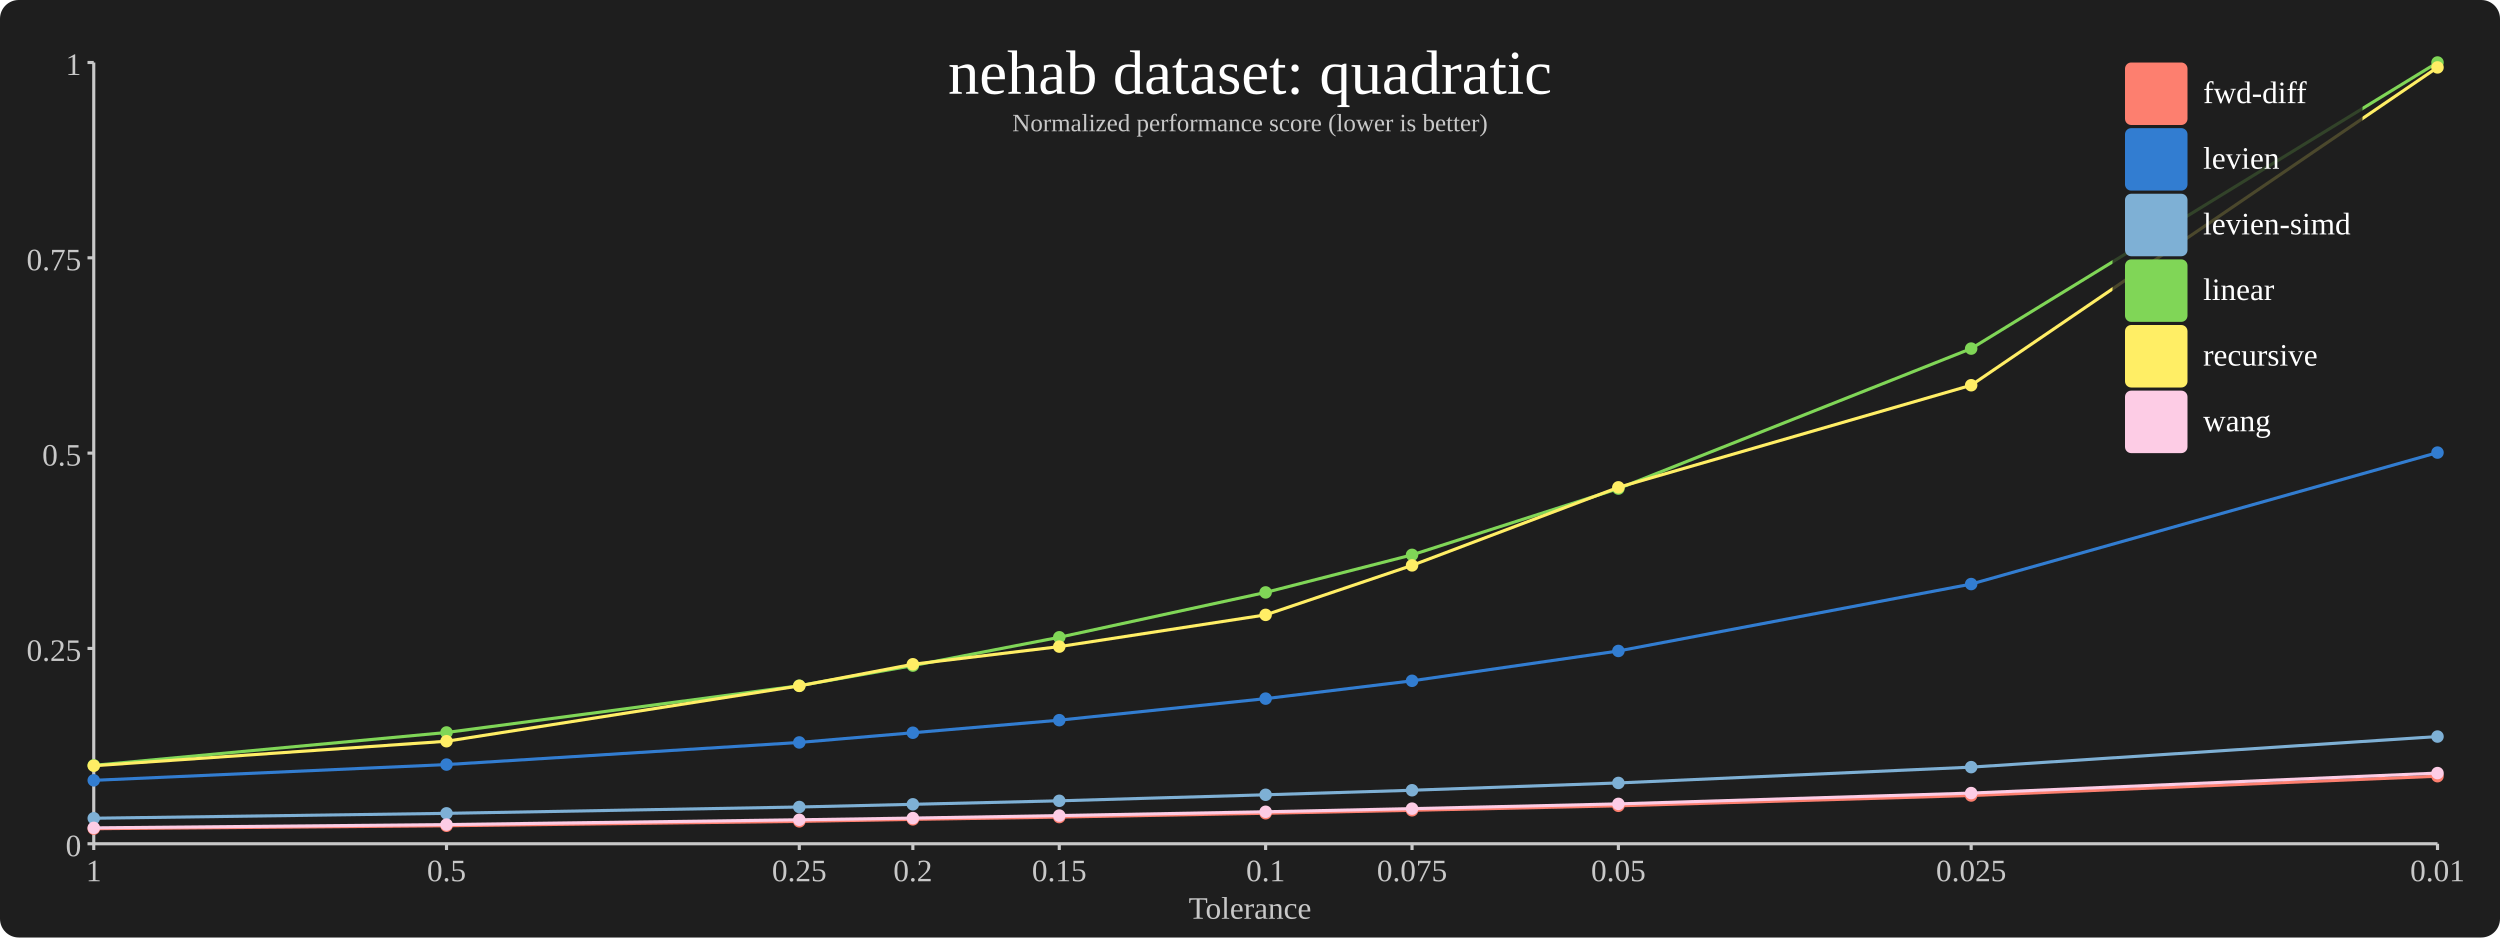
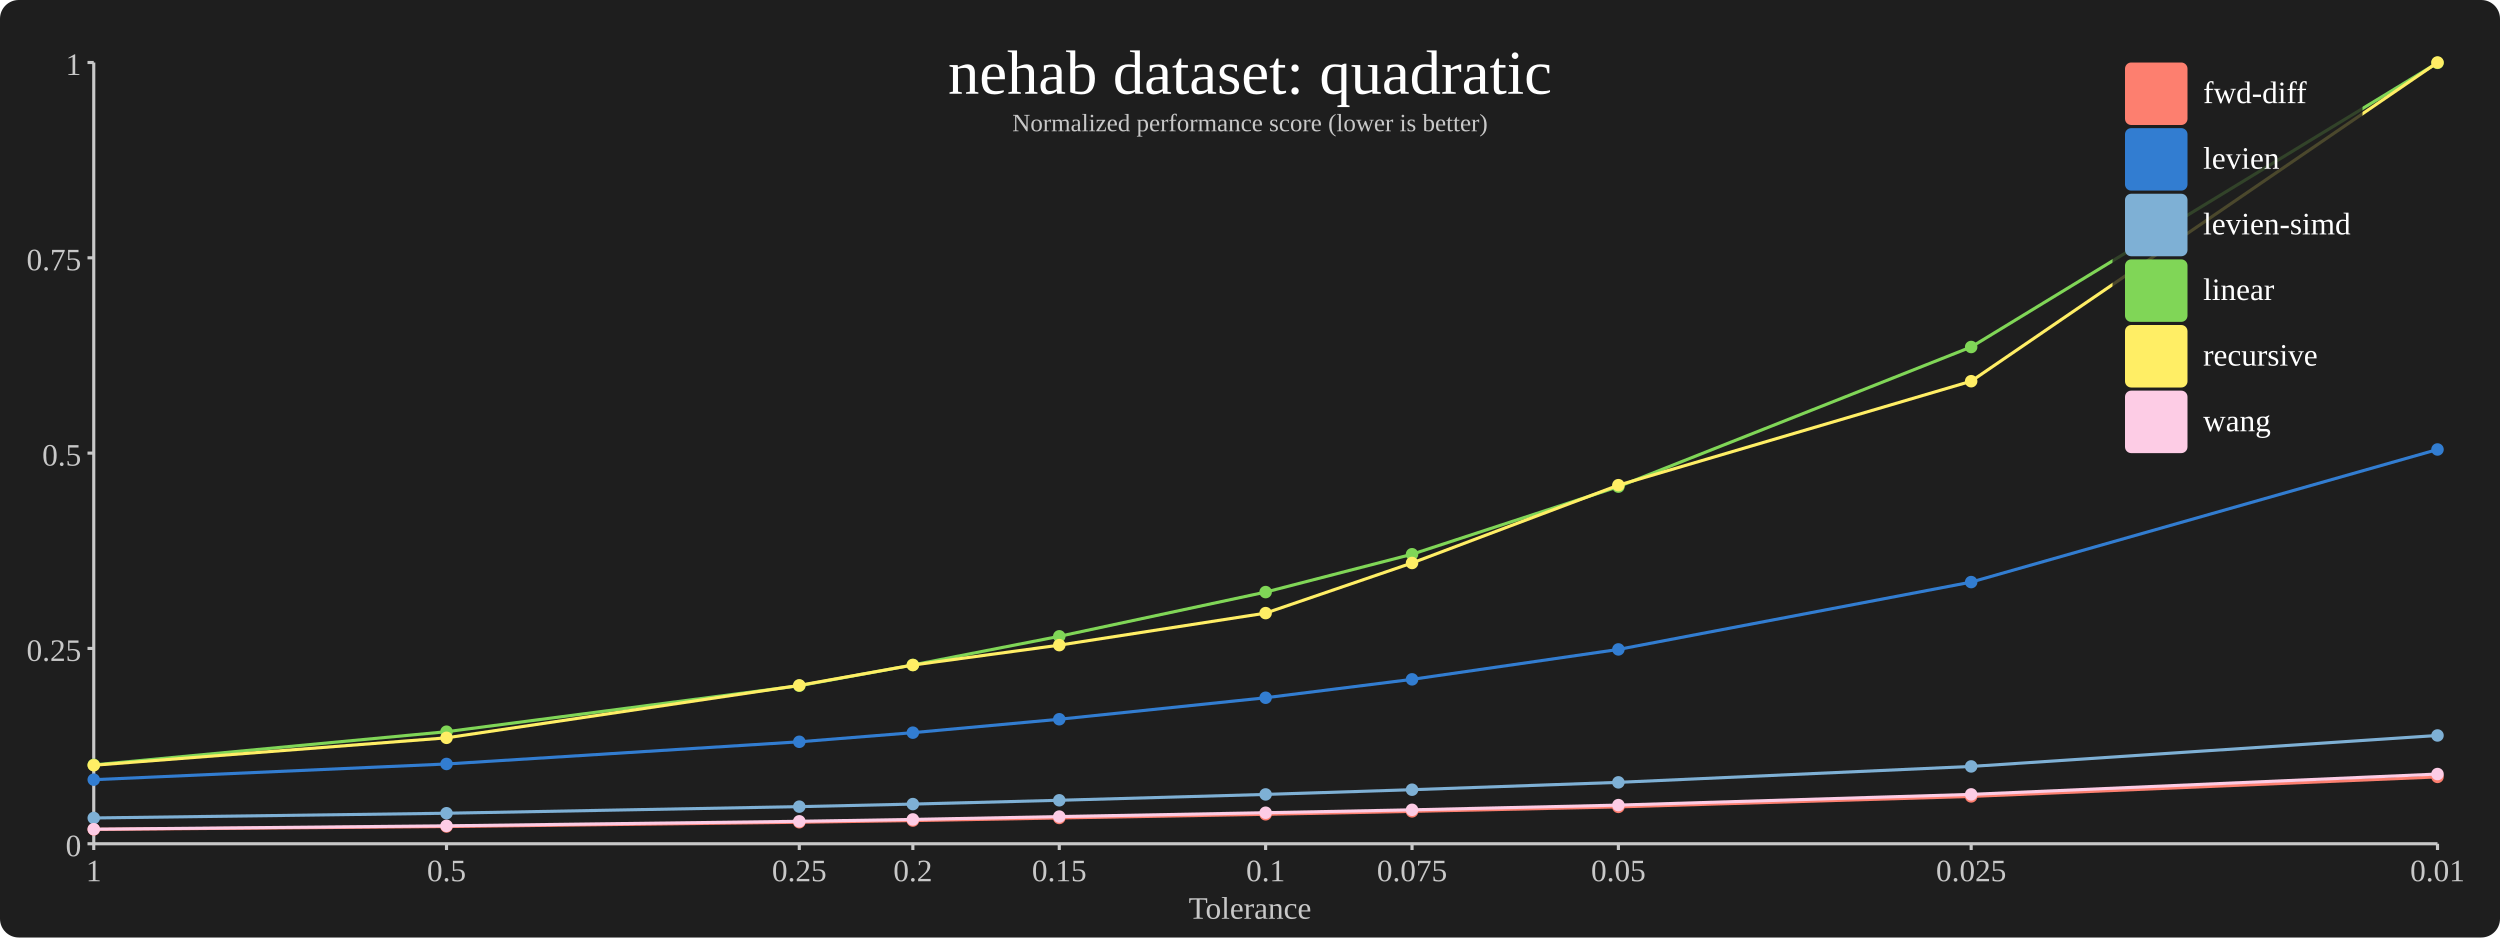
<svg xmlns="http://www.w3.org/2000/svg" viewBox="0 0 800 300">
  <rect x="0" y="0" width="800" height="300" ry="6" style="fill:rgb(30,30,30);stroke:none;fill-opacity:1;stroke-opacity:1;" />
  <path d="M 30 20 L 30 270" style="stroke:rgb(200,200,200);stroke-width:1" />
  <path d="M 30 270 L 780 270" style="stroke:rgb(200,200,200);stroke-width:1" />
  <path d="M 780 270 L 780 272" style="stroke:rgb(200,200,200);stroke-width:1" />
  <text x="780" y="282" style="font-size:10px;fill:rgb(200,200,200);text-anchor:middle;text-align:center;"> 0.01 </text>
  <path d="M 630.772 270 L 630.772 272" style="stroke:rgb(200,200,200);stroke-width:1" />
  <text x="630.772" y="282" style="font-size:10px;fill:rgb(200,200,200);text-anchor:middle;text-align:center;"> 0.025 </text>
  <path d="M 517.886 270 L 517.886 272" style="stroke:rgb(200,200,200);stroke-width:1" />
  <text x="517.886" y="282" style="font-size:10px;fill:rgb(200,200,200);text-anchor:middle;text-align:center;"> 0.05 </text>
  <path d="M 451.852 270 L 451.852 272" style="stroke:rgb(200,200,200);stroke-width:1" />
  <text x="451.852" y="282" style="font-size:10px;fill:rgb(200,200,200);text-anchor:middle;text-align:center;"> 0.075 </text>
  <path d="M 405 270 L 405 272" style="stroke:rgb(200,200,200);stroke-width:1" />
  <text x="405" y="282" style="font-size:10px;fill:rgb(200,200,200);text-anchor:middle;text-align:center;"> 0.1 </text>
  <path d="M 338.966 270 L 338.966 272" style="stroke:rgb(200,200,200);stroke-width:1" />
  <text x="338.966" y="282" style="font-size:10px;fill:rgb(200,200,200);text-anchor:middle;text-align:center;"> 0.15 </text>
  <path d="M 292.114 270 L 292.114 272" style="stroke:rgb(200,200,200);stroke-width:1" />
  <text x="292.114" y="282" style="font-size:10px;fill:rgb(200,200,200);text-anchor:middle;text-align:center;"> 0.2 </text>
  <path d="M 255.773 270 L 255.773 272" style="stroke:rgb(200,200,200);stroke-width:1" />
  <text x="255.773" y="282" style="font-size:10px;fill:rgb(200,200,200);text-anchor:middle;text-align:center;"> 0.25 </text>
  <path d="M 142.886 270 L 142.886 272" style="stroke:rgb(200,200,200);stroke-width:1" />
  <text x="142.886" y="282" style="font-size:10px;fill:rgb(200,200,200);text-anchor:middle;text-align:center;"> 0.5 </text>
  <path d="M 30 270 L 30 272" style="stroke:rgb(200,200,200);stroke-width:1" />
  <text x="30" y="282" style="font-size:10px;fill:rgb(200,200,200);text-anchor:middle;text-align:center;"> 1 </text>
  <path d="M 28 270 L 30 270" style="stroke:rgb(200,200,200);stroke-width:1" />
  <text x="26" y="274" style="font-size:10px;fill:rgb(200,200,200);text-anchor:end;text-align:right;"> 0 </text>
  <path d="M 28 207.5 L 30 207.5" style="stroke:rgb(200,200,200);stroke-width:1" />
  <text x="26" y="211.5" style="font-size:10px;fill:rgb(200,200,200);text-anchor:end;text-align:right;"> 0.25 </text>
  <path d="M 28 145 L 30 145" style="stroke:rgb(200,200,200);stroke-width:1" />
  <text x="26" y="149" style="font-size:10px;fill:rgb(200,200,200);text-anchor:end;text-align:right;"> 0.5 </text>
  <path d="M 28 82.5 L 30 82.5" style="stroke:rgb(200,200,200);stroke-width:1" />
  <text x="26" y="86.5" style="font-size:10px;fill:rgb(200,200,200);text-anchor:end;text-align:right;"> 0.75 </text>
  <path d="M 28 20 L 30 20" style="stroke:rgb(200,200,200);stroke-width:1" />
  <text x="26" y="24" style="font-size:10px;fill:rgb(200,200,200);text-anchor:end;text-align:right;"> 1 </text>
  <text x="400" y="294" style="font-size:10px;fill:rgb(200,200,200);text-anchor:middle;text-align:center;"> Tolerance </text>
-   <circle cx="780" cy="20" r="2" style="fill:rgb(128,214,87);stroke:none;fill-opacity:1;stroke-opacity:1;" />
-   <path d="M 780 20 L 630.772 111.55" style="stroke:rgb(128,214,87);stroke-width:1" />
-   <circle cx="630.772" cy="111.55" r="2" style="fill:rgb(128,214,87);stroke:none;fill-opacity:1;stroke-opacity:1;" />
-   <path d="M 630.772 111.55 L 517.886 156.353" style="stroke:rgb(128,214,87);stroke-width:1" />
-   <circle cx="517.886" cy="156.353" r="2" style="fill:rgb(128,214,87);stroke:none;fill-opacity:1;stroke-opacity:1;" />
-   <path d="M 517.886 156.353 L 451.852 177.558" style="stroke:rgb(128,214,87);stroke-width:1" />
-   <circle cx="451.852" cy="177.558" r="2" style="fill:rgb(128,214,87);stroke:none;fill-opacity:1;stroke-opacity:1;" />
-   <path d="M 451.852 177.558 L 405 189.575" style="stroke:rgb(128,214,87);stroke-width:1" />
-   <circle cx="405" cy="189.575" r="2" style="fill:rgb(128,214,87);stroke:none;fill-opacity:1;stroke-opacity:1;" />
-   <path d="M 405 189.575 L 338.966 203.927" style="stroke:rgb(128,214,87);stroke-width:1" />
-   <circle cx="338.966" cy="203.927" r="2" style="fill:rgb(128,214,87);stroke:none;fill-opacity:1;stroke-opacity:1;" />
-   <path d="M 338.966 203.927 L 292.114 212.998" style="stroke:rgb(128,214,87);stroke-width:1" />
-   <circle cx="292.114" cy="212.998" r="2" style="fill:rgb(128,214,87);stroke:none;fill-opacity:1;stroke-opacity:1;" />
-   <path d="M 292.114 212.998 L 255.773 219.42" style="stroke:rgb(128,214,87);stroke-width:1" />
-   <circle cx="255.773" cy="219.42" r="2" style="fill:rgb(128,214,87);stroke:none;fill-opacity:1;stroke-opacity:1;" />
-   <path d="M 255.773 219.42 L 142.886 234.393" style="stroke:rgb(128,214,87);stroke-width:1" />
-   <circle cx="142.886" cy="234.393" r="2" style="fill:rgb(128,214,87);stroke:none;fill-opacity:1;stroke-opacity:1;" />
-   <path d="M 142.886 234.393 L 30 244.907" style="stroke:rgb(128,214,87);stroke-width:1" />
-   <circle cx="30" cy="244.907" r="2" style="fill:rgb(128,214,87);stroke:none;fill-opacity:1;stroke-opacity:1;" />
-   <circle cx="780" cy="144.828" r="2" style="fill:rgb(50,125,209);stroke:none;fill-opacity:1;stroke-opacity:1;" />
-   <path d="M 780 144.828 L 630.772 186.9" style="stroke:rgb(50,125,209);stroke-width:1" />
-   <circle cx="630.772" cy="186.9" r="2" style="fill:rgb(50,125,209);stroke:none;fill-opacity:1;stroke-opacity:1;" />
-   <path d="M 630.772 186.9 L 517.886 208.308" style="stroke:rgb(50,125,209);stroke-width:1" />
-   <circle cx="517.886" cy="208.308" r="2" style="fill:rgb(50,125,209);stroke:none;fill-opacity:1;stroke-opacity:1;" />
-   <path d="M 517.886 208.308 L 451.852 217.857" style="stroke:rgb(50,125,209);stroke-width:1" />
-   <circle cx="451.852" cy="217.857" r="2" style="fill:rgb(50,125,209);stroke:none;fill-opacity:1;stroke-opacity:1;" />
-   <path d="M 451.852 217.857 L 405 223.56" style="stroke:rgb(50,125,209);stroke-width:1" />
-   <circle cx="405" cy="223.56" r="2" style="fill:rgb(50,125,209);stroke:none;fill-opacity:1;stroke-opacity:1;" />
-   <path d="M 405 223.56 L 338.966 230.45" style="stroke:rgb(50,125,209);stroke-width:1" />
-   <circle cx="338.966" cy="230.45" r="2" style="fill:rgb(50,125,209);stroke:none;fill-opacity:1;stroke-opacity:1;" />
-   <path d="M 338.966 230.45 L 292.114 234.475" style="stroke:rgb(50,125,209);stroke-width:1" />
-   <circle cx="292.114" cy="234.475" r="2" style="fill:rgb(50,125,209);stroke:none;fill-opacity:1;stroke-opacity:1;" />
-   <path d="M 292.114 234.475 L 255.773 237.58" style="stroke:rgb(50,125,209);stroke-width:1" />
-   <circle cx="255.773" cy="237.58" r="2" style="fill:rgb(50,125,209);stroke:none;fill-opacity:1;stroke-opacity:1;" />
-   <path d="M 255.773 237.58 L 142.886 244.66" style="stroke:rgb(50,125,209);stroke-width:1" />
-   <circle cx="142.886" cy="244.66" r="2" style="fill:rgb(50,125,209);stroke:none;fill-opacity:1;stroke-opacity:1;" />
-   <path d="M 142.886 244.66 L 30 249.71" style="stroke:rgb(50,125,209);stroke-width:1" />
-   <circle cx="30" cy="249.71" r="2" style="fill:rgb(50,125,209);stroke:none;fill-opacity:1;stroke-opacity:1;" />
-   <circle cx="780" cy="235.695" r="2" style="fill:rgb(126,176,213);stroke:none;fill-opacity:1;stroke-opacity:1;" />
-   <path d="M 780 235.695 L 630.772 245.482" style="stroke:rgb(126,176,213);stroke-width:1" />
-   <circle cx="630.772" cy="245.482" r="2" style="fill:rgb(126,176,213);stroke:none;fill-opacity:1;stroke-opacity:1;" />
-   <path d="M 630.772 245.482 L 517.886 250.542" style="stroke:rgb(126,176,213);stroke-width:1" />
-   <circle cx="517.886" cy="250.542" r="2" style="fill:rgb(126,176,213);stroke:none;fill-opacity:1;stroke-opacity:1;" />
-   <path d="M 517.886 250.542 L 451.852 252.877" style="stroke:rgb(126,176,213);stroke-width:1" />
-   <circle cx="451.852" cy="252.877" r="2" style="fill:rgb(126,176,213);stroke:none;fill-opacity:1;stroke-opacity:1;" />
-   <path d="M 451.852 252.877 L 405 254.33" style="stroke:rgb(126,176,213);stroke-width:1" />
-   <circle cx="405" cy="254.33" r="2" style="fill:rgb(126,176,213);stroke:none;fill-opacity:1;stroke-opacity:1;" />
-   <path d="M 405 254.33 L 338.966 256.26" style="stroke:rgb(126,176,213);stroke-width:1" />
-   <circle cx="338.966" cy="256.26" r="2" style="fill:rgb(126,176,213);stroke:none;fill-opacity:1;stroke-opacity:1;" />
-   <path d="M 338.966 256.26 L 292.114 257.377" style="stroke:rgb(126,176,213);stroke-width:1" />
-   <circle cx="292.114" cy="257.377" r="2" style="fill:rgb(126,176,213);stroke:none;fill-opacity:1;stroke-opacity:1;" />
-   <path d="M 292.114 257.377 L 255.773 258.238" style="stroke:rgb(126,176,213);stroke-width:1" />
-   <circle cx="255.773" cy="258.238" r="2" style="fill:rgb(126,176,213);stroke:none;fill-opacity:1;stroke-opacity:1;" />
-   <path d="M 255.773 258.238 L 142.886 260.27" style="stroke:rgb(126,176,213);stroke-width:1" />
-   <circle cx="142.886" cy="260.27" r="2" style="fill:rgb(126,176,213);stroke:none;fill-opacity:1;stroke-opacity:1;" />
-   <path d="M 142.886 260.27 L 30 261.837" style="stroke:rgb(126,176,213);stroke-width:1" />
-   <circle cx="30" cy="261.837" r="2" style="fill:rgb(126,176,213);stroke:none;fill-opacity:1;stroke-opacity:1;" />
-   <circle cx="780" cy="248.382" r="2" style="fill:rgb(253,127,111);stroke:none;fill-opacity:1;stroke-opacity:1;" />
-   <path d="M 780 248.382 L 630.772 254.56" style="stroke:rgb(253,127,111);stroke-width:1" />
-   <circle cx="630.772" cy="254.56" r="2" style="fill:rgb(253,127,111);stroke:none;fill-opacity:1;stroke-opacity:1;" />
-   <path d="M 630.772 254.56 L 517.886 257.858" style="stroke:rgb(253,127,111);stroke-width:1" />
-   <circle cx="517.886" cy="257.858" r="2" style="fill:rgb(253,127,111);stroke:none;fill-opacity:1;stroke-opacity:1;" />
-   <path d="M 517.886 257.858 L 451.852 259.295" style="stroke:rgb(253,127,111);stroke-width:1" />
-   <circle cx="451.852" cy="259.295" r="2" style="fill:rgb(253,127,111);stroke:none;fill-opacity:1;stroke-opacity:1;" />
-   <path d="M 451.852 259.295 L 405 260.245" style="stroke:rgb(253,127,111);stroke-width:1" />
-   <circle cx="405" cy="260.245" r="2" style="fill:rgb(253,127,111);stroke:none;fill-opacity:1;stroke-opacity:1;" />
-   <path d="M 405 260.245 L 338.966 261.467" style="stroke:rgb(253,127,111);stroke-width:1" />
-   <circle cx="338.966" cy="261.467" r="2" style="fill:rgb(253,127,111);stroke:none;fill-opacity:1;stroke-opacity:1;" />
-   <path d="M 338.966 261.467 L 292.114 262.195" style="stroke:rgb(253,127,111);stroke-width:1" />
-   <circle cx="292.114" cy="262.195" r="2" style="fill:rgb(253,127,111);stroke:none;fill-opacity:1;stroke-opacity:1;" />
-   <path d="M 292.114 262.195 L 255.773 262.837" style="stroke:rgb(253,127,111);stroke-width:1" />
-   <circle cx="255.773" cy="262.837" r="2" style="fill:rgb(253,127,111);stroke:none;fill-opacity:1;stroke-opacity:1;" />
-   <path d="M 255.773 262.837 L 142.886 264.243" style="stroke:rgb(253,127,111);stroke-width:1" />
-   <circle cx="142.886" cy="264.243" r="2" style="fill:rgb(253,127,111);stroke:none;fill-opacity:1;stroke-opacity:1;" />
-   <path d="M 142.886 264.243 L 30 265.18" style="stroke:rgb(253,127,111);stroke-width:1" />
-   <circle cx="30" cy="265.18" r="2" style="fill:rgb(253,127,111);stroke:none;fill-opacity:1;stroke-opacity:1;" />
-   <circle cx="780" cy="21.568" r="2" style="fill:rgb(255,238,101);stroke:none;fill-opacity:1;stroke-opacity:1;" />
-   <path d="M 780 21.568 L 630.772 123.278" style="stroke:rgb(255,238,101);stroke-width:1" />
-   <circle cx="630.772" cy="123.278" r="2" style="fill:rgb(255,238,101);stroke:none;fill-opacity:1;stroke-opacity:1;" />
-   <path d="M 630.772 123.278 L 517.886 155.948" style="stroke:rgb(255,238,101);stroke-width:1" />
-   <circle cx="517.886" cy="155.948" r="2" style="fill:rgb(255,238,101);stroke:none;fill-opacity:1;stroke-opacity:1;" />
-   <path d="M 517.886 155.948 L 451.852 180.923" style="stroke:rgb(255,238,101);stroke-width:1" />
-   <circle cx="451.852" cy="180.923" r="2" style="fill:rgb(255,238,101);stroke:none;fill-opacity:1;stroke-opacity:1;" />
-   <path d="M 451.852 180.923 L 405 196.757" style="stroke:rgb(255,238,101);stroke-width:1" />
-   <circle cx="405" cy="196.757" r="2" style="fill:rgb(255,238,101);stroke:none;fill-opacity:1;stroke-opacity:1;" />
-   <path d="M 405 196.757 L 338.966 206.915" style="stroke:rgb(255,238,101);stroke-width:1" />
-   <circle cx="338.966" cy="206.915" r="2" style="fill:rgb(255,238,101);stroke:none;fill-opacity:1;stroke-opacity:1;" />
-   <path d="M 338.966 206.915 L 292.114 212.562" style="stroke:rgb(255,238,101);stroke-width:1" />
-   <circle cx="292.114" cy="212.562" r="2" style="fill:rgb(255,238,101);stroke:none;fill-opacity:1;stroke-opacity:1;" />
-   <path d="M 292.114 212.562 L 255.773 219.48" style="stroke:rgb(255,238,101);stroke-width:1" />
-   <circle cx="255.773" cy="219.48" r="2" style="fill:rgb(255,238,101);stroke:none;fill-opacity:1;stroke-opacity:1;" />
-   <path d="M 255.773 219.48 L 142.886 237.195" style="stroke:rgb(255,238,101);stroke-width:1" />
-   <circle cx="142.886" cy="237.195" r="2" style="fill:rgb(255,238,101);stroke:none;fill-opacity:1;stroke-opacity:1;" />
-   <path d="M 142.886 237.195 L 30 245.035" style="stroke:rgb(255,238,101);stroke-width:1" />
-   <circle cx="30" cy="245.035" r="2" style="fill:rgb(255,238,101);stroke:none;fill-opacity:1;stroke-opacity:1;" />
-   <circle cx="780" cy="247.385" r="2" style="fill:rgb(253,204,229);stroke:none;fill-opacity:1;stroke-opacity:1;" />
-   <path d="M 780 247.385 L 630.772 253.787" style="stroke:rgb(253,204,229);stroke-width:1" />
-   <circle cx="630.772" cy="253.787" r="2" style="fill:rgb(253,204,229);stroke:none;fill-opacity:1;stroke-opacity:1;" />
-   <path d="M 630.772 253.787 L 517.886 257.243" style="stroke:rgb(253,204,229);stroke-width:1" />
-   <circle cx="517.886" cy="257.243" r="2" style="fill:rgb(253,204,229);stroke:none;fill-opacity:1;stroke-opacity:1;" />
-   <path d="M 517.886 257.243 L 451.852 258.762" style="stroke:rgb(253,204,229);stroke-width:1" />
-   <circle cx="451.852" cy="258.762" r="2" style="fill:rgb(253,204,229);stroke:none;fill-opacity:1;stroke-opacity:1;" />
-   <path d="M 451.852 258.762 L 405 259.767" style="stroke:rgb(253,204,229);stroke-width:1" />
-   <circle cx="405" cy="259.767" r="2" style="fill:rgb(253,204,229);stroke:none;fill-opacity:1;stroke-opacity:1;" />
-   <path d="M 405 259.767 L 338.966 260.983" style="stroke:rgb(253,204,229);stroke-width:1" />
-   <circle cx="338.966" cy="260.983" r="2" style="fill:rgb(253,204,229);stroke:none;fill-opacity:1;stroke-opacity:1;" />
-   <path d="M 338.966 260.983 L 292.114 261.788" style="stroke:rgb(253,204,229);stroke-width:1" />
-   <circle cx="292.114" cy="261.788" r="2" style="fill:rgb(253,204,229);stroke:none;fill-opacity:1;stroke-opacity:1;" />
-   <path d="M 292.114 261.788 L 255.773 262.33" style="stroke:rgb(253,204,229);stroke-width:1" />
-   <circle cx="255.773" cy="262.33" r="2" style="fill:rgb(253,204,229);stroke:none;fill-opacity:1;stroke-opacity:1;" />
-   <path d="M 255.773 262.33 L 142.886 263.863" style="stroke:rgb(253,204,229);stroke-width:1" />
-   <circle cx="142.886" cy="263.863" r="2" style="fill:rgb(253,204,229);stroke:none;fill-opacity:1;stroke-opacity:1;" />
-   <path d="M 142.886 263.863 L 30 264.92" style="stroke:rgb(253,204,229);stroke-width:1" />
-   <circle cx="30" cy="264.92" r="2" style="fill:rgb(253,204,229);stroke:none;fill-opacity:1;stroke-opacity:1;" />
+   <circle cx="780" cy="248.603" r="2" style="fill:rgb(253,127,111);stroke:none;fill-opacity:1;stroke-opacity:1;" />
+   <path d="M 780 248.603 L 630.772 254.852" style="stroke:rgb(253,127,111);stroke-width:1" />
+   <circle cx="630.772" cy="254.852" r="2" style="fill:rgb(253,127,111);stroke:none;fill-opacity:1;stroke-opacity:1;" />
+   <path d="M 630.772 254.852 L 517.886 258.202" style="stroke:rgb(253,127,111);stroke-width:1" />
+   <circle cx="517.886" cy="258.202" r="2" style="fill:rgb(253,127,111);stroke:none;fill-opacity:1;stroke-opacity:1;" />
+   <path d="M 517.886 258.202 L 451.852 259.635" style="stroke:rgb(253,127,111);stroke-width:1" />
+   <circle cx="451.852" cy="259.635" r="2" style="fill:rgb(253,127,111);stroke:none;fill-opacity:1;stroke-opacity:1;" />
+   <path d="M 451.852 259.635 L 405 260.577" style="stroke:rgb(253,127,111);stroke-width:1" />
+   <circle cx="405" cy="260.577" r="2" style="fill:rgb(253,127,111);stroke:none;fill-opacity:1;stroke-opacity:1;" />
+   <path d="M 405 260.577 L 338.966 261.748" style="stroke:rgb(253,127,111);stroke-width:1" />
+   <circle cx="338.966" cy="261.748" r="2" style="fill:rgb(253,127,111);stroke:none;fill-opacity:1;stroke-opacity:1;" />
+   <path d="M 338.966 261.748 L 292.114 262.577" style="stroke:rgb(253,127,111);stroke-width:1" />
+   <circle cx="292.114" cy="262.577" r="2" style="fill:rgb(253,127,111);stroke:none;fill-opacity:1;stroke-opacity:1;" />
+   <path d="M 292.114 262.577 L 255.773 263.118" style="stroke:rgb(253,127,111);stroke-width:1" />
+   <circle cx="255.773" cy="263.118" r="2" style="fill:rgb(253,127,111);stroke:none;fill-opacity:1;stroke-opacity:1;" />
+   <path d="M 255.773 263.118 L 142.886 264.485" style="stroke:rgb(253,127,111);stroke-width:1" />
+   <circle cx="142.886" cy="264.485" r="2" style="fill:rgb(253,127,111);stroke:none;fill-opacity:1;stroke-opacity:1;" />
+   <path d="M 142.886 264.485 L 30 265.405" style="stroke:rgb(253,127,111);stroke-width:1" />
+   <circle cx="30" cy="265.405" r="2" style="fill:rgb(253,127,111);stroke:none;fill-opacity:1;stroke-opacity:1;" />
+   <circle cx="780" cy="235.347" r="2" style="fill:rgb(126,176,213);stroke:none;fill-opacity:1;stroke-opacity:1;" />
+   <path d="M 780 235.347 L 630.772 245.255" style="stroke:rgb(126,176,213);stroke-width:1" />
+   <circle cx="630.772" cy="245.255" r="2" style="fill:rgb(126,176,213);stroke:none;fill-opacity:1;stroke-opacity:1;" />
+   <path d="M 630.772 245.255 L 517.886 250.353" style="stroke:rgb(126,176,213);stroke-width:1" />
+   <circle cx="517.886" cy="250.353" r="2" style="fill:rgb(126,176,213);stroke:none;fill-opacity:1;stroke-opacity:1;" />
+   <path d="M 517.886 250.353 L 451.852 252.705" style="stroke:rgb(126,176,213);stroke-width:1" />
+   <circle cx="451.852" cy="252.705" r="2" style="fill:rgb(126,176,213);stroke:none;fill-opacity:1;stroke-opacity:1;" />
+   <path d="M 451.852 252.705 L 405 254.213" style="stroke:rgb(126,176,213);stroke-width:1" />
+   <circle cx="405" cy="254.213" r="2" style="fill:rgb(126,176,213);stroke:none;fill-opacity:1;stroke-opacity:1;" />
+   <path d="M 405 254.213 L 338.966 256.09" style="stroke:rgb(126,176,213);stroke-width:1" />
+   <circle cx="338.966" cy="256.09" r="2" style="fill:rgb(126,176,213);stroke:none;fill-opacity:1;stroke-opacity:1;" />
+   <path d="M 338.966 256.09 L 292.114 257.308" style="stroke:rgb(126,176,213);stroke-width:1" />
+   <circle cx="292.114" cy="257.308" r="2" style="fill:rgb(126,176,213);stroke:none;fill-opacity:1;stroke-opacity:1;" />
+   <path d="M 292.114 257.308 L 255.773 258.123" style="stroke:rgb(126,176,213);stroke-width:1" />
+   <circle cx="255.773" cy="258.123" r="2" style="fill:rgb(126,176,213);stroke:none;fill-opacity:1;stroke-opacity:1;" />
+   <path d="M 255.773 258.123 L 142.886 260.235" style="stroke:rgb(126,176,213);stroke-width:1" />
+   <circle cx="142.886" cy="260.235" r="2" style="fill:rgb(126,176,213);stroke:none;fill-opacity:1;stroke-opacity:1;" />
+   <path d="M 142.886 260.235 L 30 261.75" style="stroke:rgb(126,176,213);stroke-width:1" />
+   <circle cx="30" cy="261.75" r="2" style="fill:rgb(126,176,213);stroke:none;fill-opacity:1;stroke-opacity:1;" />
+   <circle cx="780" cy="20.115" r="2" style="fill:rgb(128,214,87);stroke:none;fill-opacity:1;stroke-opacity:1;" />
+   <path d="M 780 20.115 L 630.772 111.04" style="stroke:rgb(128,214,87);stroke-width:1" />
+   <circle cx="630.772" cy="111.04" r="2" style="fill:rgb(128,214,87);stroke:none;fill-opacity:1;stroke-opacity:1;" />
+   <path d="M 630.772 111.04 L 517.886 155.73" style="stroke:rgb(128,214,87);stroke-width:1" />
+   <circle cx="517.886" cy="155.73" r="2" style="fill:rgb(128,214,87);stroke:none;fill-opacity:1;stroke-opacity:1;" />
+   <path d="M 517.886 155.73 L 451.852 177.357" style="stroke:rgb(128,214,87);stroke-width:1" />
+   <circle cx="451.852" cy="177.357" r="2" style="fill:rgb(128,214,87);stroke:none;fill-opacity:1;stroke-opacity:1;" />
+   <path d="M 451.852 177.357 L 405 189.468" style="stroke:rgb(128,214,87);stroke-width:1" />
+   <circle cx="405" cy="189.468" r="2" style="fill:rgb(128,214,87);stroke:none;fill-opacity:1;stroke-opacity:1;" />
+   <path d="M 405 189.468 L 338.966 203.62" style="stroke:rgb(128,214,87);stroke-width:1" />
+   <circle cx="338.966" cy="203.62" r="2" style="fill:rgb(128,214,87);stroke:none;fill-opacity:1;stroke-opacity:1;" />
+   <path d="M 338.966 203.62 L 292.114 212.787" style="stroke:rgb(128,214,87);stroke-width:1" />
+   <circle cx="292.114" cy="212.787" r="2" style="fill:rgb(128,214,87);stroke:none;fill-opacity:1;stroke-opacity:1;" />
+   <path d="M 292.114 212.787 L 255.773 219.428" style="stroke:rgb(128,214,87);stroke-width:1" />
+   <circle cx="255.773" cy="219.428" r="2" style="fill:rgb(128,214,87);stroke:none;fill-opacity:1;stroke-opacity:1;" />
+   <path d="M 255.773 219.428 L 142.886 234.143" style="stroke:rgb(128,214,87);stroke-width:1" />
+   <circle cx="142.886" cy="234.143" r="2" style="fill:rgb(128,214,87);stroke:none;fill-opacity:1;stroke-opacity:1;" />
+   <path d="M 142.886 234.143 L 30 244.765" style="stroke:rgb(128,214,87);stroke-width:1" />
+   <circle cx="30" cy="244.765" r="2" style="fill:rgb(128,214,87);stroke:none;fill-opacity:1;stroke-opacity:1;" />
+   <circle cx="780" cy="143.835" r="2" style="fill:rgb(50,125,209);stroke:none;fill-opacity:1;stroke-opacity:1;" />
+   <path d="M 780 143.835 L 630.772 186.268" style="stroke:rgb(50,125,209);stroke-width:1" />
+   <circle cx="630.772" cy="186.268" r="2" style="fill:rgb(50,125,209);stroke:none;fill-opacity:1;stroke-opacity:1;" />
+   <path d="M 630.772 186.268 L 517.886 207.812" style="stroke:rgb(50,125,209);stroke-width:1" />
+   <circle cx="517.886" cy="207.812" r="2" style="fill:rgb(50,125,209);stroke:none;fill-opacity:1;stroke-opacity:1;" />
+   <path d="M 517.886 207.812 L 451.852 217.39" style="stroke:rgb(50,125,209);stroke-width:1" />
+   <circle cx="451.852" cy="217.39" r="2" style="fill:rgb(50,125,209);stroke:none;fill-opacity:1;stroke-opacity:1;" />
+   <path d="M 451.852 217.39 L 405 223.278" style="stroke:rgb(50,125,209);stroke-width:1" />
+   <circle cx="405" cy="223.278" r="2" style="fill:rgb(50,125,209);stroke:none;fill-opacity:1;stroke-opacity:1;" />
+   <path d="M 405 223.278 L 338.966 230.157" style="stroke:rgb(50,125,209);stroke-width:1" />
+   <circle cx="338.966" cy="230.157" r="2" style="fill:rgb(50,125,209);stroke:none;fill-opacity:1;stroke-opacity:1;" />
+   <path d="M 338.966 230.157 L 292.114 234.452" style="stroke:rgb(50,125,209);stroke-width:1" />
+   <circle cx="292.114" cy="234.452" r="2" style="fill:rgb(50,125,209);stroke:none;fill-opacity:1;stroke-opacity:1;" />
+   <path d="M 292.114 234.452 L 255.773 237.373" style="stroke:rgb(50,125,209);stroke-width:1" />
+   <circle cx="255.773" cy="237.373" r="2" style="fill:rgb(50,125,209);stroke:none;fill-opacity:1;stroke-opacity:1;" />
+   <path d="M 255.773 237.373 L 142.886 244.47" style="stroke:rgb(50,125,209);stroke-width:1" />
+   <circle cx="142.886" cy="244.47" r="2" style="fill:rgb(50,125,209);stroke:none;fill-opacity:1;stroke-opacity:1;" />
+   <path d="M 142.886 244.47 L 30 249.495" style="stroke:rgb(50,125,209);stroke-width:1" />
+   <circle cx="30" cy="249.495" r="2" style="fill:rgb(50,125,209);stroke:none;fill-opacity:1;stroke-opacity:1;" />
+   <circle cx="780" cy="20" r="2" style="fill:rgb(255,238,101);stroke:none;fill-opacity:1;stroke-opacity:1;" />
+   <path d="M 780 20 L 630.772 121.985" style="stroke:rgb(255,238,101);stroke-width:1" />
+   <circle cx="630.772" cy="121.985" r="2" style="fill:rgb(255,238,101);stroke:none;fill-opacity:1;stroke-opacity:1;" />
+   <path d="M 630.772 121.985 L 517.886 155.255" style="stroke:rgb(255,238,101);stroke-width:1" />
+   <circle cx="517.886" cy="155.255" r="2" style="fill:rgb(255,238,101);stroke:none;fill-opacity:1;stroke-opacity:1;" />
+   <path d="M 517.886 155.255 L 451.852 180.153" style="stroke:rgb(255,238,101);stroke-width:1" />
+   <circle cx="451.852" cy="180.153" r="2" style="fill:rgb(255,238,101);stroke:none;fill-opacity:1;stroke-opacity:1;" />
+   <path d="M 451.852 180.153 L 405 196.195" style="stroke:rgb(255,238,101);stroke-width:1" />
+   <circle cx="405" cy="196.195" r="2" style="fill:rgb(255,238,101);stroke:none;fill-opacity:1;stroke-opacity:1;" />
+   <path d="M 405 196.195 L 338.966 206.445" style="stroke:rgb(255,238,101);stroke-width:1" />
+   <circle cx="338.966" cy="206.445" r="2" style="fill:rgb(255,238,101);stroke:none;fill-opacity:1;stroke-opacity:1;" />
+   <path d="M 338.966 206.445 L 292.114 212.808" style="stroke:rgb(255,238,101);stroke-width:1" />
+   <circle cx="292.114" cy="212.808" r="2" style="fill:rgb(255,238,101);stroke:none;fill-opacity:1;stroke-opacity:1;" />
+   <path d="M 292.114 212.808 L 255.773 219.32" style="stroke:rgb(255,238,101);stroke-width:1" />
+   <circle cx="255.773" cy="219.32" r="2" style="fill:rgb(255,238,101);stroke:none;fill-opacity:1;stroke-opacity:1;" />
+   <path d="M 255.773 219.32 L 142.886 236.103" style="stroke:rgb(255,238,101);stroke-width:1" />
+   <circle cx="142.886" cy="236.103" r="2" style="fill:rgb(255,238,101);stroke:none;fill-opacity:1;stroke-opacity:1;" />
+   <path d="M 142.886 236.103 L 30 244.877" style="stroke:rgb(255,238,101);stroke-width:1" />
+   <circle cx="30" cy="244.877" r="2" style="fill:rgb(255,238,101);stroke:none;fill-opacity:1;stroke-opacity:1;" />
+   <circle cx="780" cy="247.695" r="2" style="fill:rgb(253,204,229);stroke:none;fill-opacity:1;stroke-opacity:1;" />
+   <path d="M 780 247.695 L 630.772 254.2" style="stroke:rgb(253,204,229);stroke-width:1" />
+   <circle cx="630.772" cy="254.2" r="2" style="fill:rgb(253,204,229);stroke:none;fill-opacity:1;stroke-opacity:1;" />
+   <path d="M 630.772 254.2 L 517.886 257.635" style="stroke:rgb(253,204,229);stroke-width:1" />
+   <circle cx="517.886" cy="257.635" r="2" style="fill:rgb(253,204,229);stroke:none;fill-opacity:1;stroke-opacity:1;" />
+   <path d="M 517.886 257.635 L 451.852 259.145" style="stroke:rgb(253,204,229);stroke-width:1" />
+   <circle cx="451.852" cy="259.145" r="2" style="fill:rgb(253,204,229);stroke:none;fill-opacity:1;stroke-opacity:1;" />
+   <path d="M 451.852 259.145 L 405 260.07" style="stroke:rgb(253,204,229);stroke-width:1" />
+   <circle cx="405" cy="260.07" r="2" style="fill:rgb(253,204,229);stroke:none;fill-opacity:1;stroke-opacity:1;" />
+   <path d="M 405 260.07 L 338.966 261.305" style="stroke:rgb(253,204,229);stroke-width:1" />
+   <circle cx="338.966" cy="261.305" r="2" style="fill:rgb(253,204,229);stroke:none;fill-opacity:1;stroke-opacity:1;" />
+   <path d="M 338.966 261.305 L 292.114 262.215" style="stroke:rgb(253,204,229);stroke-width:1" />
+   <circle cx="292.114" cy="262.215" r="2" style="fill:rgb(253,204,229);stroke:none;fill-opacity:1;stroke-opacity:1;" />
+   <path d="M 292.114 262.215 L 255.773 262.817" style="stroke:rgb(253,204,229);stroke-width:1" />
+   <circle cx="255.773" cy="262.817" r="2" style="fill:rgb(253,204,229);stroke:none;fill-opacity:1;stroke-opacity:1;" />
+   <path d="M 255.773 262.817 L 142.886 264.267" style="stroke:rgb(253,204,229);stroke-width:1" />
+   <circle cx="142.886" cy="264.267" r="2" style="fill:rgb(253,204,229);stroke:none;fill-opacity:1;stroke-opacity:1;" />
+   <path d="M 142.886 264.267 L 30 265.345" style="stroke:rgb(253,204,229);stroke-width:1" />
+   <circle cx="30" cy="265.345" r="2" style="fill:rgb(253,204,229);stroke:none;fill-opacity:1;stroke-opacity:1;" />
  <rect x="676" y="16" width="80" height="133" ry="4" style="fill:rgb(30,30,30);stroke:none;fill-opacity:0.8;stroke-opacity:1;" />
  <rect x="680" y="20" width="20" height="20" ry="2" style="fill:rgb(253,127,111);stroke:none;fill-opacity:1;stroke-opacity:1;" />
  <text x="705" y="33" style="font-size:10px;fill:rgb(255,255,255);text-anchor:start;text-align:left;"> fwd-diff </text>
  <rect x="680" y="41" width="20" height="20" ry="2" style="fill:rgb(50,125,209);stroke:none;fill-opacity:1;stroke-opacity:1;" />
  <text x="705" y="54" style="font-size:10px;fill:rgb(255,255,255);text-anchor:start;text-align:left;"> levien </text>
  <rect x="680" y="62" width="20" height="20" ry="2" style="fill:rgb(126,176,213);stroke:none;fill-opacity:1;stroke-opacity:1;" />
  <text x="705" y="75" style="font-size:10px;fill:rgb(255,255,255);text-anchor:start;text-align:left;"> levien-simd </text>
  <rect x="680" y="83" width="20" height="20" ry="2" style="fill:rgb(128,214,87);stroke:none;fill-opacity:1;stroke-opacity:1;" />
  <text x="705" y="96" style="font-size:10px;fill:rgb(255,255,255);text-anchor:start;text-align:left;"> linear </text>
  <rect x="680" y="104" width="20" height="20" ry="2" style="fill:rgb(255,238,101);stroke:none;fill-opacity:1;stroke-opacity:1;" />
  <text x="705" y="117" style="font-size:10px;fill:rgb(255,255,255);text-anchor:start;text-align:left;"> recursive </text>
  <rect x="680" y="125" width="20" height="20" ry="2" style="fill:rgb(253,204,229);stroke:none;fill-opacity:1;stroke-opacity:1;" />
  <text x="705" y="138" style="font-size:10px;fill:rgb(255,255,255);text-anchor:start;text-align:left;"> wang </text>
  <text x="400" y="30" style="font-size:20px;fill:rgb(255,255,255);text-anchor:middle;text-align:center;"> nehab dataset: quadratic </text>
  <text x="400" y="42" style="font-size:8px;fill:rgb(200,200,200);text-anchor:middle;text-align:center;"> Normalized performance score (lower is better) </text>
</svg>
